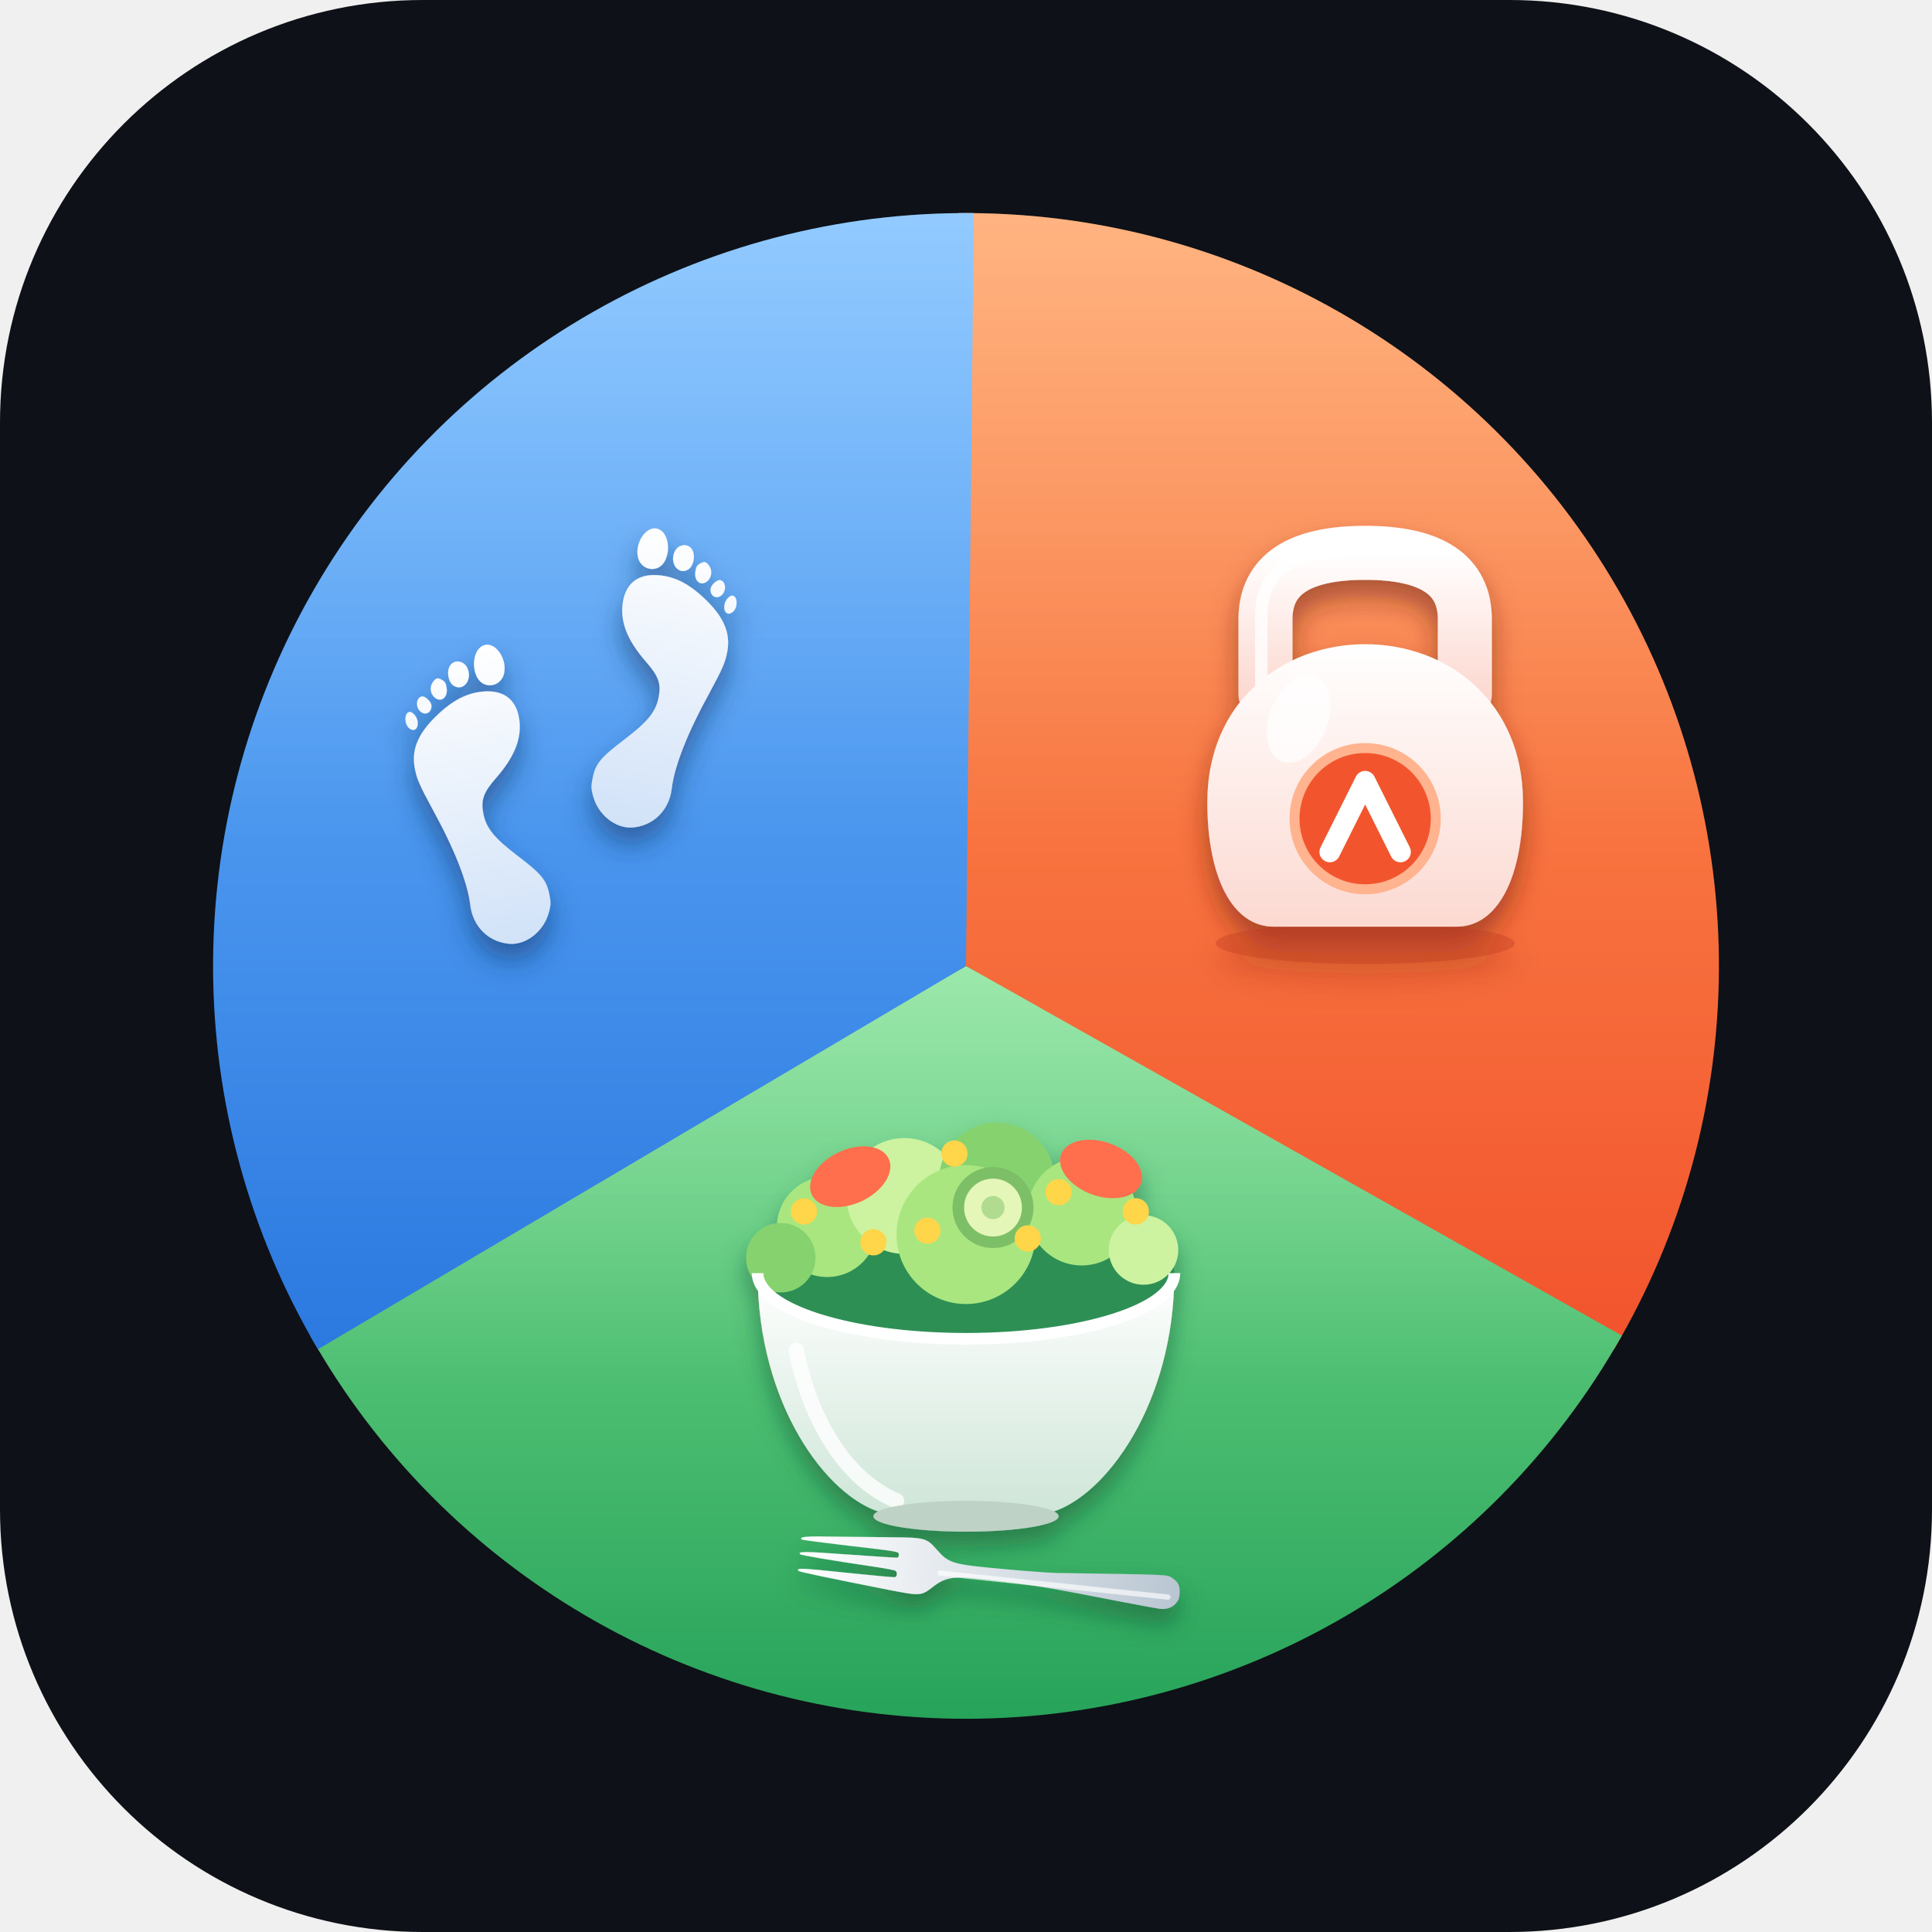
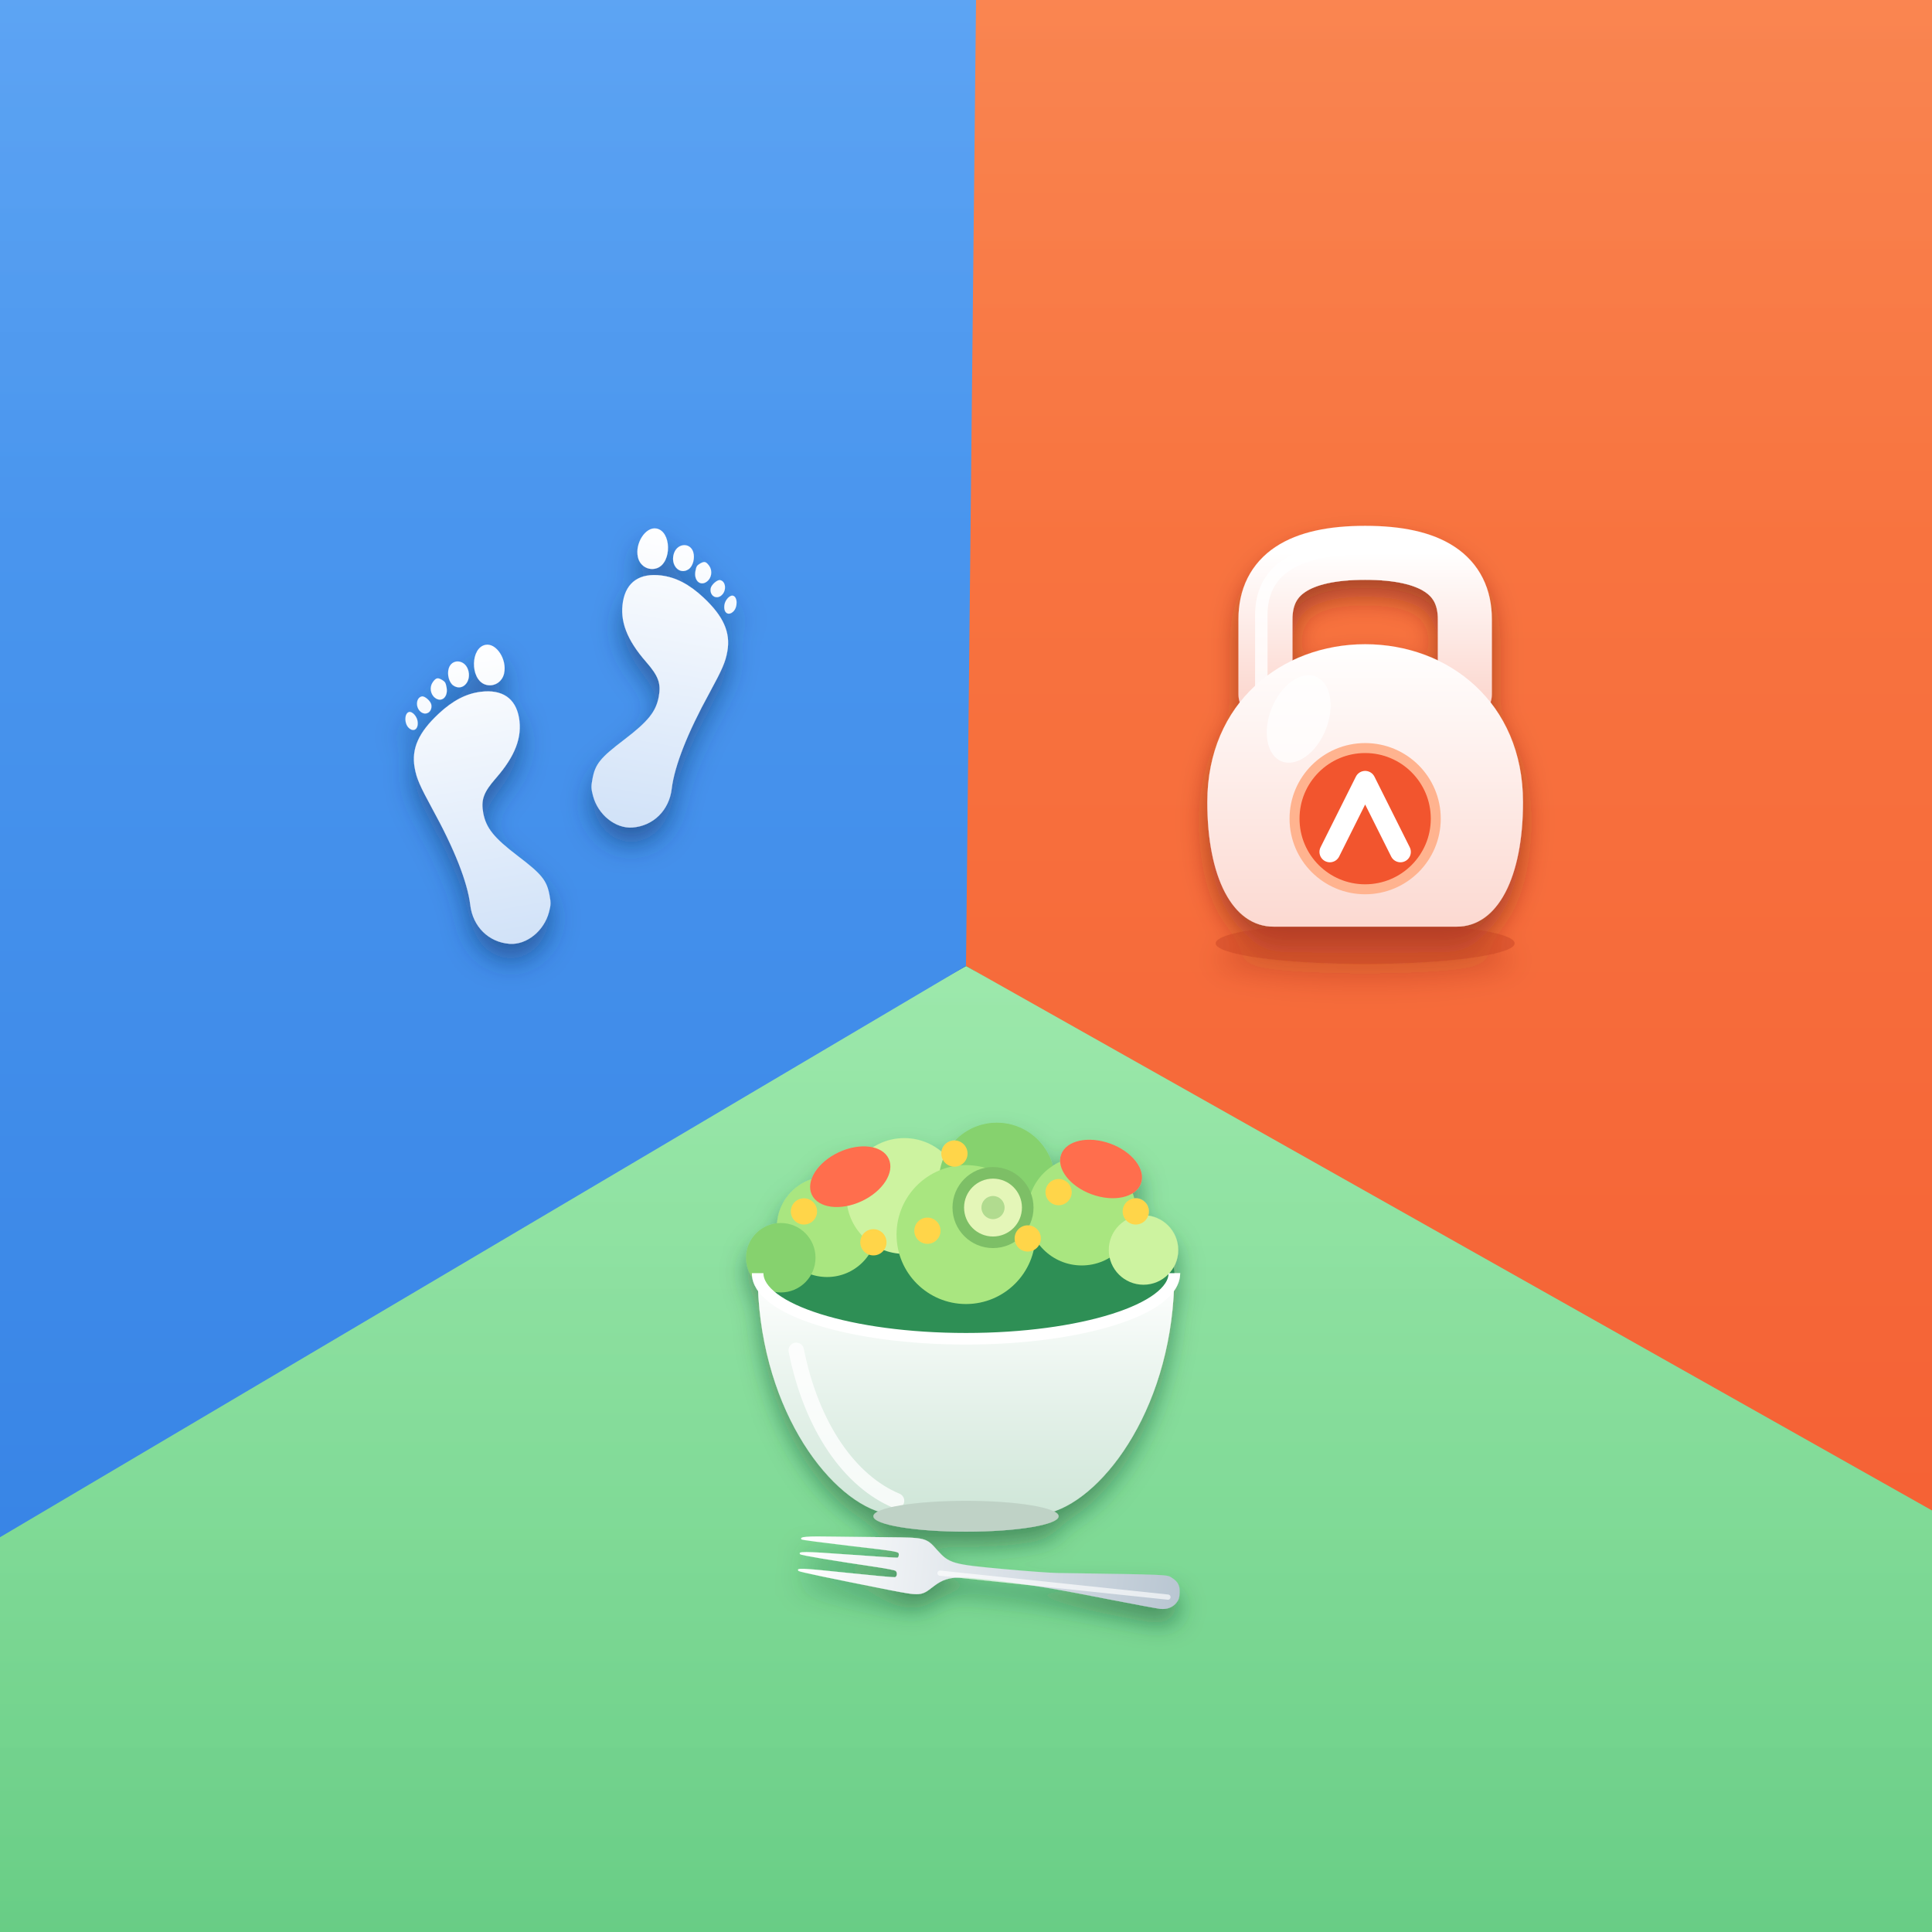
<svg xmlns="http://www.w3.org/2000/svg" viewBox="0 0 512 512" width="512" height="512">
  <defs>
    <linearGradient id="shine" x1="0" y1="0" x2="0" y2="1">
      <stop offset="0" stop-color="#fff" stop-opacity=".25" />
      <stop offset=".55" stop-color="#fff" stop-opacity="0" />
    </linearGradient>
    <linearGradient id="ggymy" x1="0" y1="0" x2="0" y2="1">
      <stop offset="0" stop-color="#FF9A56" />
      <stop offset="1" stop-color="#F2542D" />
    </linearGradient>
    <linearGradient id="igymy" x1="0" y1="0" x2="0" y2="1">
      <stop offset="0" stop-color="#ffffff" />
      <stop offset="1" stop-color="#fcd9d1" />
    </linearGradient>
    <filter id="shgymy" x="-30%" y="-30%" width="160%" height="170%">
      <feDropShadow dx="0" dy="4" stdDeviation="3.2" flood-color="#6d2614" flood-opacity=".55" />
    </filter>
    <linearGradient id="gdiety" x1="0" y1="0" x2="0" y2="1">
      <stop offset="0" stop-color="#7BE08F" />
      <stop offset="1" stop-color="#27A35A" />
    </linearGradient>
    <linearGradient id="idiety" x1="0" y1="0" x2="0" y2="1">
      <stop offset="0" stop-color="#ffffff" />
      <stop offset="1" stop-color="#cfebdb" />
    </linearGradient>
    <filter id="shdiety" x="-30%" y="-30%" width="160%" height="170%">
      <feDropShadow dx="0" dy="4" stdDeviation="3.2" flood-color="#124928" flood-opacity=".55" />
    </filter>
    <linearGradient id="gstepsy" x1="0" y1="0" x2="0" y2="1">
      <stop offset="0" stop-color="#6DB8FF" />
      <stop offset="1" stop-color="#2C79E0" />
    </linearGradient>
    <linearGradient id="istepsy" x1="0" y1="0" x2="0" y2="1">
      <stop offset="0" stop-color="#ffffff" />
      <stop offset="1" stop-color="#d1e2f8" />
    </linearGradient>
    <filter id="shstepsy" x="-30%" y="-30%" width="160%" height="170%">
      <feDropShadow dx="0" dy="4" stdDeviation="3.2" flood-color="#143665" flood-opacity=".55" />
    </filter>
    <linearGradient id="bwy" x1="0" y1="0" x2="0" y2="1">
      <stop offset="0" stop-color="#FFFFFF" />
      <stop offset="1" stop-color="#CFE6D8" />
    </linearGradient>
    <linearGradient id="fky" x1="0" y1="0" x2="0" y2="1">
      <stop offset="0" stop-color="#FFFFFF" />
      <stop offset="1" stop-color="#B9C6D2" />
    </linearGradient>
    <filter id="shdwy" x="-30%" y="-30%" width="160%" height="170%">
      <feDropShadow dx="0" dy="4" stdDeviation="3" flood-color="#14502E" flood-opacity=".5" />
    </filter>
  </defs>
-   <rect width="512" height="512" rx="112" fill="#0E1117" />
+   <rect width="512" height="512" fill="#0E1117" />
  <g transform="translate(256 256) scale(0.86) translate(-256 -256)">
-     <path d="M256 256L253.6 24.0A232 232 0 0 1 455.7 374.1Z" fill="url(#ggymy)" />
-     <path d="M256 256L253.6 24.0A232 232 0 0 1 455.7 374.1Z" fill="url(#shine)" />
-     <path d="M256 256L458.1 369.9A232 232 0 0 1 53.9 369.9Z" fill="url(#gdiety)" />
-     <path d="M256 256L458.1 369.9A232 232 0 0 1 53.9 369.9Z" fill="url(#shine)" />
-     <path d="M256 256L56.3 374.1A232 232 0 0 1 258.4 24.0Z" fill="url(#gstepsy)" />
-     <path d="M256 256L56.3 374.1A232 232 0 0 1 258.4 24.0Z" fill="url(#shine)" />
+     <path d="M256 256L247.7 -544.0L948.8 -144.0L944.6 663.2Z" fill="url(#ggymy)" />
+     <path d="M256 256L247.7 -544.0L948.8 -144.0L944.6 663.2Z" fill="url(#shine)" />
+     <path d="M256 256L952.9 648.8L256.0 1056.0L-440.9 648.8Z" fill="url(#gdiety)" />
+     <path d="M256 256L952.9 648.8L256.0 1056.0L-440.9 648.8Z" fill="url(#shine)" />
+     <path d="M256 256L-432.6 663.2L-436.8 -144.0L264.3 -544.0Z" fill="url(#gstepsy)" />
+     <path d="M256 256L-432.6 663.2L-436.8 -144.0L264.3 -544.0Z" fill="url(#shine)" />
    <g transform="translate(379.0 185.0) scale(1.28)">
      <g filter="url(#shgymy)">
        <ellipse cx="0" cy="50" rx="36" ry="5" fill="#B83A1E" opacity=".35" />
        <path d="M-24 -10V-28Q-24 -44 0 -44Q24 -44 24 -28V-10" fill="none" stroke="url(#igymy)" stroke-width="13" stroke-linecap="round" stroke-linejoin="round" />
        <path d="M-24 -10V-28Q-24 -44 0 -44" fill="none" stroke="#fff" stroke-width="3" stroke-linecap="round" opacity=".8" transform="translate(-1 -1)" />
        <path d="M-38 16C-38 -8 -20 -22 0 -22C20 -22 38 -8 38 16C38 34 32 46 22 46L-22 46C-32 46 -38 34 -38 16Z" fill="url(#igymy)" />
        <circle cx="0" cy="20" r="17" fill="#F2542D" />
        <circle cx="0" cy="20" r="17" fill="none" stroke="#FFB38F" stroke-width="2.4" />
        <path d="M-8.5 28L0 11L8.5 28" fill="none" stroke="#fff" stroke-width="5" stroke-linecap="round" stroke-linejoin="round" />
        <ellipse cx="-16" cy="-4" rx="7" ry="11" fill="#fff" opacity=".75" transform="rotate(22 -16 -4)" />
      </g>
    </g>
    <g transform="translate(256.0 378.0) scale(1.45)">
      <g transform="scale(0.82) translate(0 -9)">
        <g filter="url(#shdwy)">
          <ellipse cx="0" cy="-14" rx="54" ry="17" fill="#2E8F55" />
          <circle cx="-36" cy="-26" r="13" fill="#A9E680" />
          <circle cx="-16" cy="-34" r="15" fill="#CDF3A0" />
          <circle cx="8" cy="-38" r="15" fill="#86D26E" />
          <circle cx="30" cy="-30" r="14" fill="#A9E680" />
          <circle cx="46" cy="-20" r="9" fill="#CDF3A0" />
          <circle cx="-48" cy="-18" r="9" fill="#86D26E" />
          <circle cx="0" cy="-24" r="18" fill="#A9E680" />
          <ellipse cx="-30" cy="-39" rx="11" ry="7" fill="#FF6E4E" transform="rotate(-25 -30 -39)" />
          <ellipse cx="35" cy="-41" rx="11" ry="7" fill="#FF6E4E" transform="rotate(20 35 -41)" />
          <circle cx="7" cy="-31" r="9" fill="#E4F6B8" stroke="#7DBF66" stroke-width="3" />
          <circle cx="7" cy="-31" r="3" fill="#7DBF66" opacity=".5" />
          <circle cx="-10" cy="-25" r="3.4" fill="#FFD54A" />
          <circle cx="16" cy="-23" r="3.4" fill="#FFD54A" />
          <circle cx="-24" cy="-22" r="3.4" fill="#FFD54A" />
          <circle cx="24" cy="-35" r="3.4" fill="#FFD54A" />
          <circle cx="-3" cy="-45" r="3.4" fill="#FFD54A" />
          <circle cx="-42" cy="-30" r="3.4" fill="#FFD54A" />
          <circle cx="44" cy="-30" r="3.4" fill="#FFD54A" />
          <path d="M-54 -14C-54 20 -36 44 -22 48L22 48C36 44 54 20 54 -14A54 17 0 0 1 -54 -14Z" fill="url(#bwy)" />
          <path d="M-54 -14A54 17 0 0 0 54 -14" fill="none" stroke="#fff" stroke-width="3" />
          <path d="M-44 6C-40 26 -30 40 -18 45" fill="none" stroke="#fff" stroke-width="4" stroke-linecap="round" opacity=".8" />
          <ellipse cx="0" cy="49" rx="24" ry="4" fill="#BFD2C6" />
          <g transform="translate(6 64) rotate(-84) scale(0.27) translate(-116 -347)">
            <path d="M107.9 528.9C102.8 525.9 100.0 520.5 100.0 513.9C100.0 510.9 101.6 490.7 103.5 469.0C108.5 413.4 109.8 392.7 110.5 359.0C111.5 314.8 110.0 306.9 98.1 294.5C88.3 284.3 88.2 283.4 90.8 253.6C96.3 193.1 99.1 165.5 99.9 164.7C102.7 161.9 103.0 166.1 103.0 210.5C103.0 235.4 103.3 256.5 103.6 257.4C104.4 259.5 108.7 259.4 109.8 257.2C110.3 256.3 111.0 248.3 111.4 239.5C113.3 194.4 115.1 165.5 116.0 164.6C118.6 162.0 119.2 167.1 120.6 211.1C121.4 236.1 122.3 257.1 122.5 257.8C122.8 258.6 124.1 259.0 125.7 258.8C128.5 258.5 128.5 258.5 129.0 211.8C129.3 186.2 129.8 164.8 130.3 164.4C132.7 161.9 133.9 167.7 136.4 196.5C137.9 213.0 140.0 235.7 141.1 247.0C144.5 282.5 144.4 283.4 133.9 294.8C122.1 307.7 121.6 310.9 122.3 360.8C122.6 382.1 123.3 404.9 123.9 411.5C133.7 520.1 133.4 516.6 130.9 521.7C127.7 528.1 124.3 530.3 117.3 530.7C112.7 531.0 110.7 530.6 107.9 528.9Z" fill="url(#fky)" />
          </g>
          <g transform="translate(6 64) rotate(-84) scale(0.27) translate(-116 -347)">
            <path d="M118 300L118 520" stroke="#fff" stroke-width="5" stroke-linecap="round" opacity=".65" fill="none" transform="translate(-6 0)" />
          </g>
        </g>
      </g>
    </g>
    <g transform="translate(133.0 185.0) scale(1.28)">
      <g filter="url(#shstepsy)">
        <g transform="translate(-22 15) rotate(-10) scale(0.263 0.263)">
          <path d="M833.7 595.0C815.0 590.3 803.1 573.6 804.3 553.6C805.4 532.7 799.0 500.9 785.4 461.0C777.7 438.0 776.0 431.1 776.0 421.0C776.0 403.4 785.1 390.0 806.3 376.2C821.2 366.6 834.2 362.5 847.7 363.2C867.3 364.2 878.0 374.5 878.0 392.5C878.0 410.7 868.4 426.7 847.5 443.5C834.1 454.3 830.5 460.6 830.6 473.0C830.8 486.9 836.3 496.8 854.8 516.9C873.6 537.2 877.2 543.6 877.3 557.5C877.4 564.6 877.0 566.4 874.1 572.7C866.6 588.9 848.7 598.7 833.7 595.0ZM777.1 384.4C773.4 379.6 775.4 370.0 780.0 370.0C782.8 370.0 786.0 375.0 786.0 379.3C786.0 386.6 781.0 389.4 777.1 384.4ZM790.1 371.4C786.1 366.4 788.5 358.0 793.9 358.0C796.5 358.0 801.0 363.6 801.0 366.9C801.0 373.7 794.1 376.5 790.1 371.4ZM805.5 361.4C801.8 357.4 802.0 350.8 805.9 346.9C809.5 343.4 811.1 343.3 814.7 346.4C817.1 348.5 817.5 349.6 817.5 354.0C817.5 362.6 810.6 366.9 805.5 361.4ZM852.4 357.1C840.0 349.5 845.5 321.6 859.5 321.6C869.6 321.6 876.6 338.4 871.6 350.3C868.4 358.2 859.4 361.3 852.4 357.1ZM823.9 353.1C820.5 349.7 819.9 342.1 822.5 337.0C826.7 328.8 837.8 331.2 839.6 340.7C841.7 352.1 831.2 360.4 823.9 353.1Z" transform="translate(-826.0 -458.0)" fill="url(#istepsy)" />
        </g>
        <g transform="translate(24 -13) rotate(10) scale(-0.263 0.263)">
          <path d="M833.7 595.0C815.0 590.3 803.1 573.6 804.3 553.6C805.4 532.7 799.0 500.9 785.4 461.0C777.7 438.0 776.0 431.1 776.0 421.0C776.0 403.4 785.1 390.0 806.3 376.2C821.2 366.6 834.2 362.5 847.7 363.2C867.3 364.2 878.0 374.5 878.0 392.5C878.0 410.7 868.4 426.7 847.5 443.5C834.1 454.3 830.5 460.6 830.6 473.0C830.8 486.9 836.3 496.8 854.8 516.9C873.6 537.2 877.2 543.6 877.3 557.5C877.4 564.6 877.0 566.4 874.1 572.7C866.6 588.9 848.7 598.7 833.7 595.0ZM777.1 384.4C773.4 379.6 775.4 370.0 780.0 370.0C782.8 370.0 786.0 375.0 786.0 379.3C786.0 386.6 781.0 389.4 777.1 384.4ZM790.1 371.4C786.1 366.4 788.5 358.0 793.9 358.0C796.5 358.0 801.0 363.6 801.0 366.9C801.0 373.7 794.1 376.5 790.1 371.4ZM805.5 361.4C801.8 357.4 802.0 350.8 805.9 346.9C809.5 343.4 811.1 343.3 814.7 346.4C817.1 348.5 817.5 349.6 817.5 354.0C817.5 362.6 810.6 366.9 805.5 361.4ZM852.4 357.1C840.0 349.5 845.5 321.6 859.5 321.6C869.6 321.6 876.6 338.4 871.6 350.3C868.4 358.2 859.4 361.3 852.4 357.1ZM823.9 353.1C820.5 349.7 819.9 342.1 822.5 337.0C826.7 328.8 837.8 331.2 839.6 340.7C841.7 352.1 831.2 360.4 823.9 353.1Z" transform="translate(-826.0 -458.0)" fill="url(#istepsy)" />
        </g>
      </g>
    </g>
  </g>
</svg>
